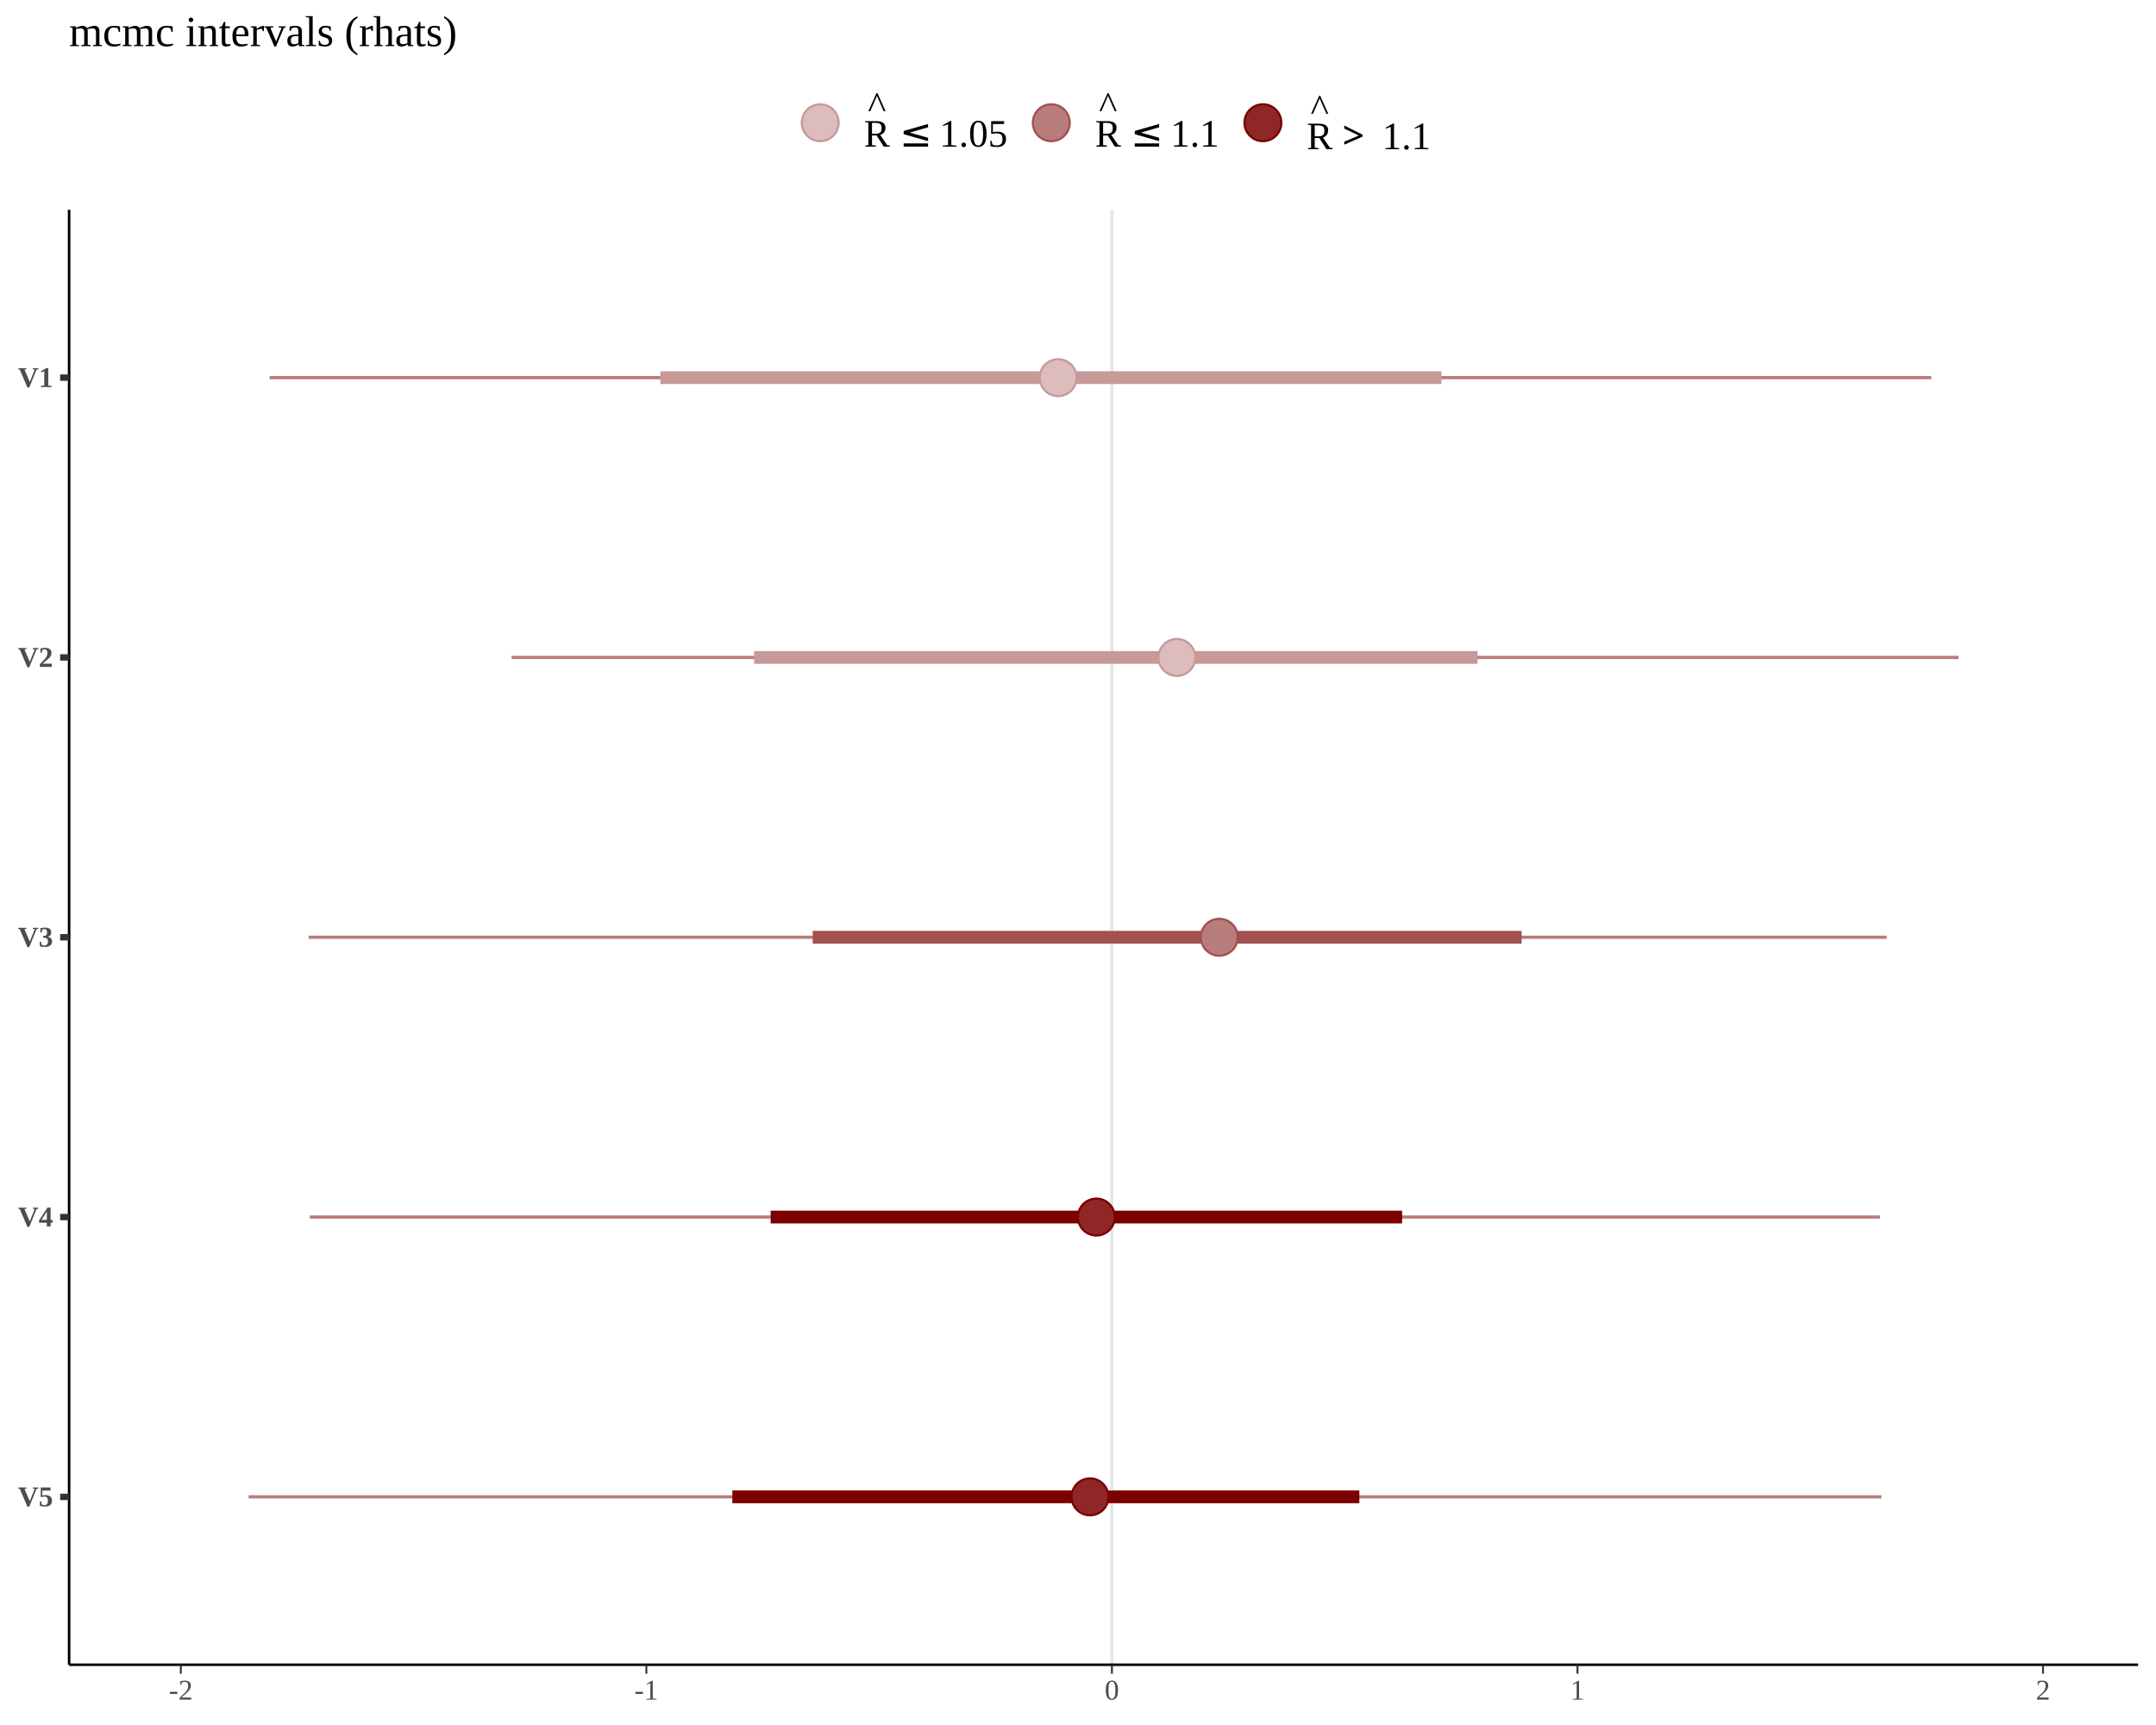
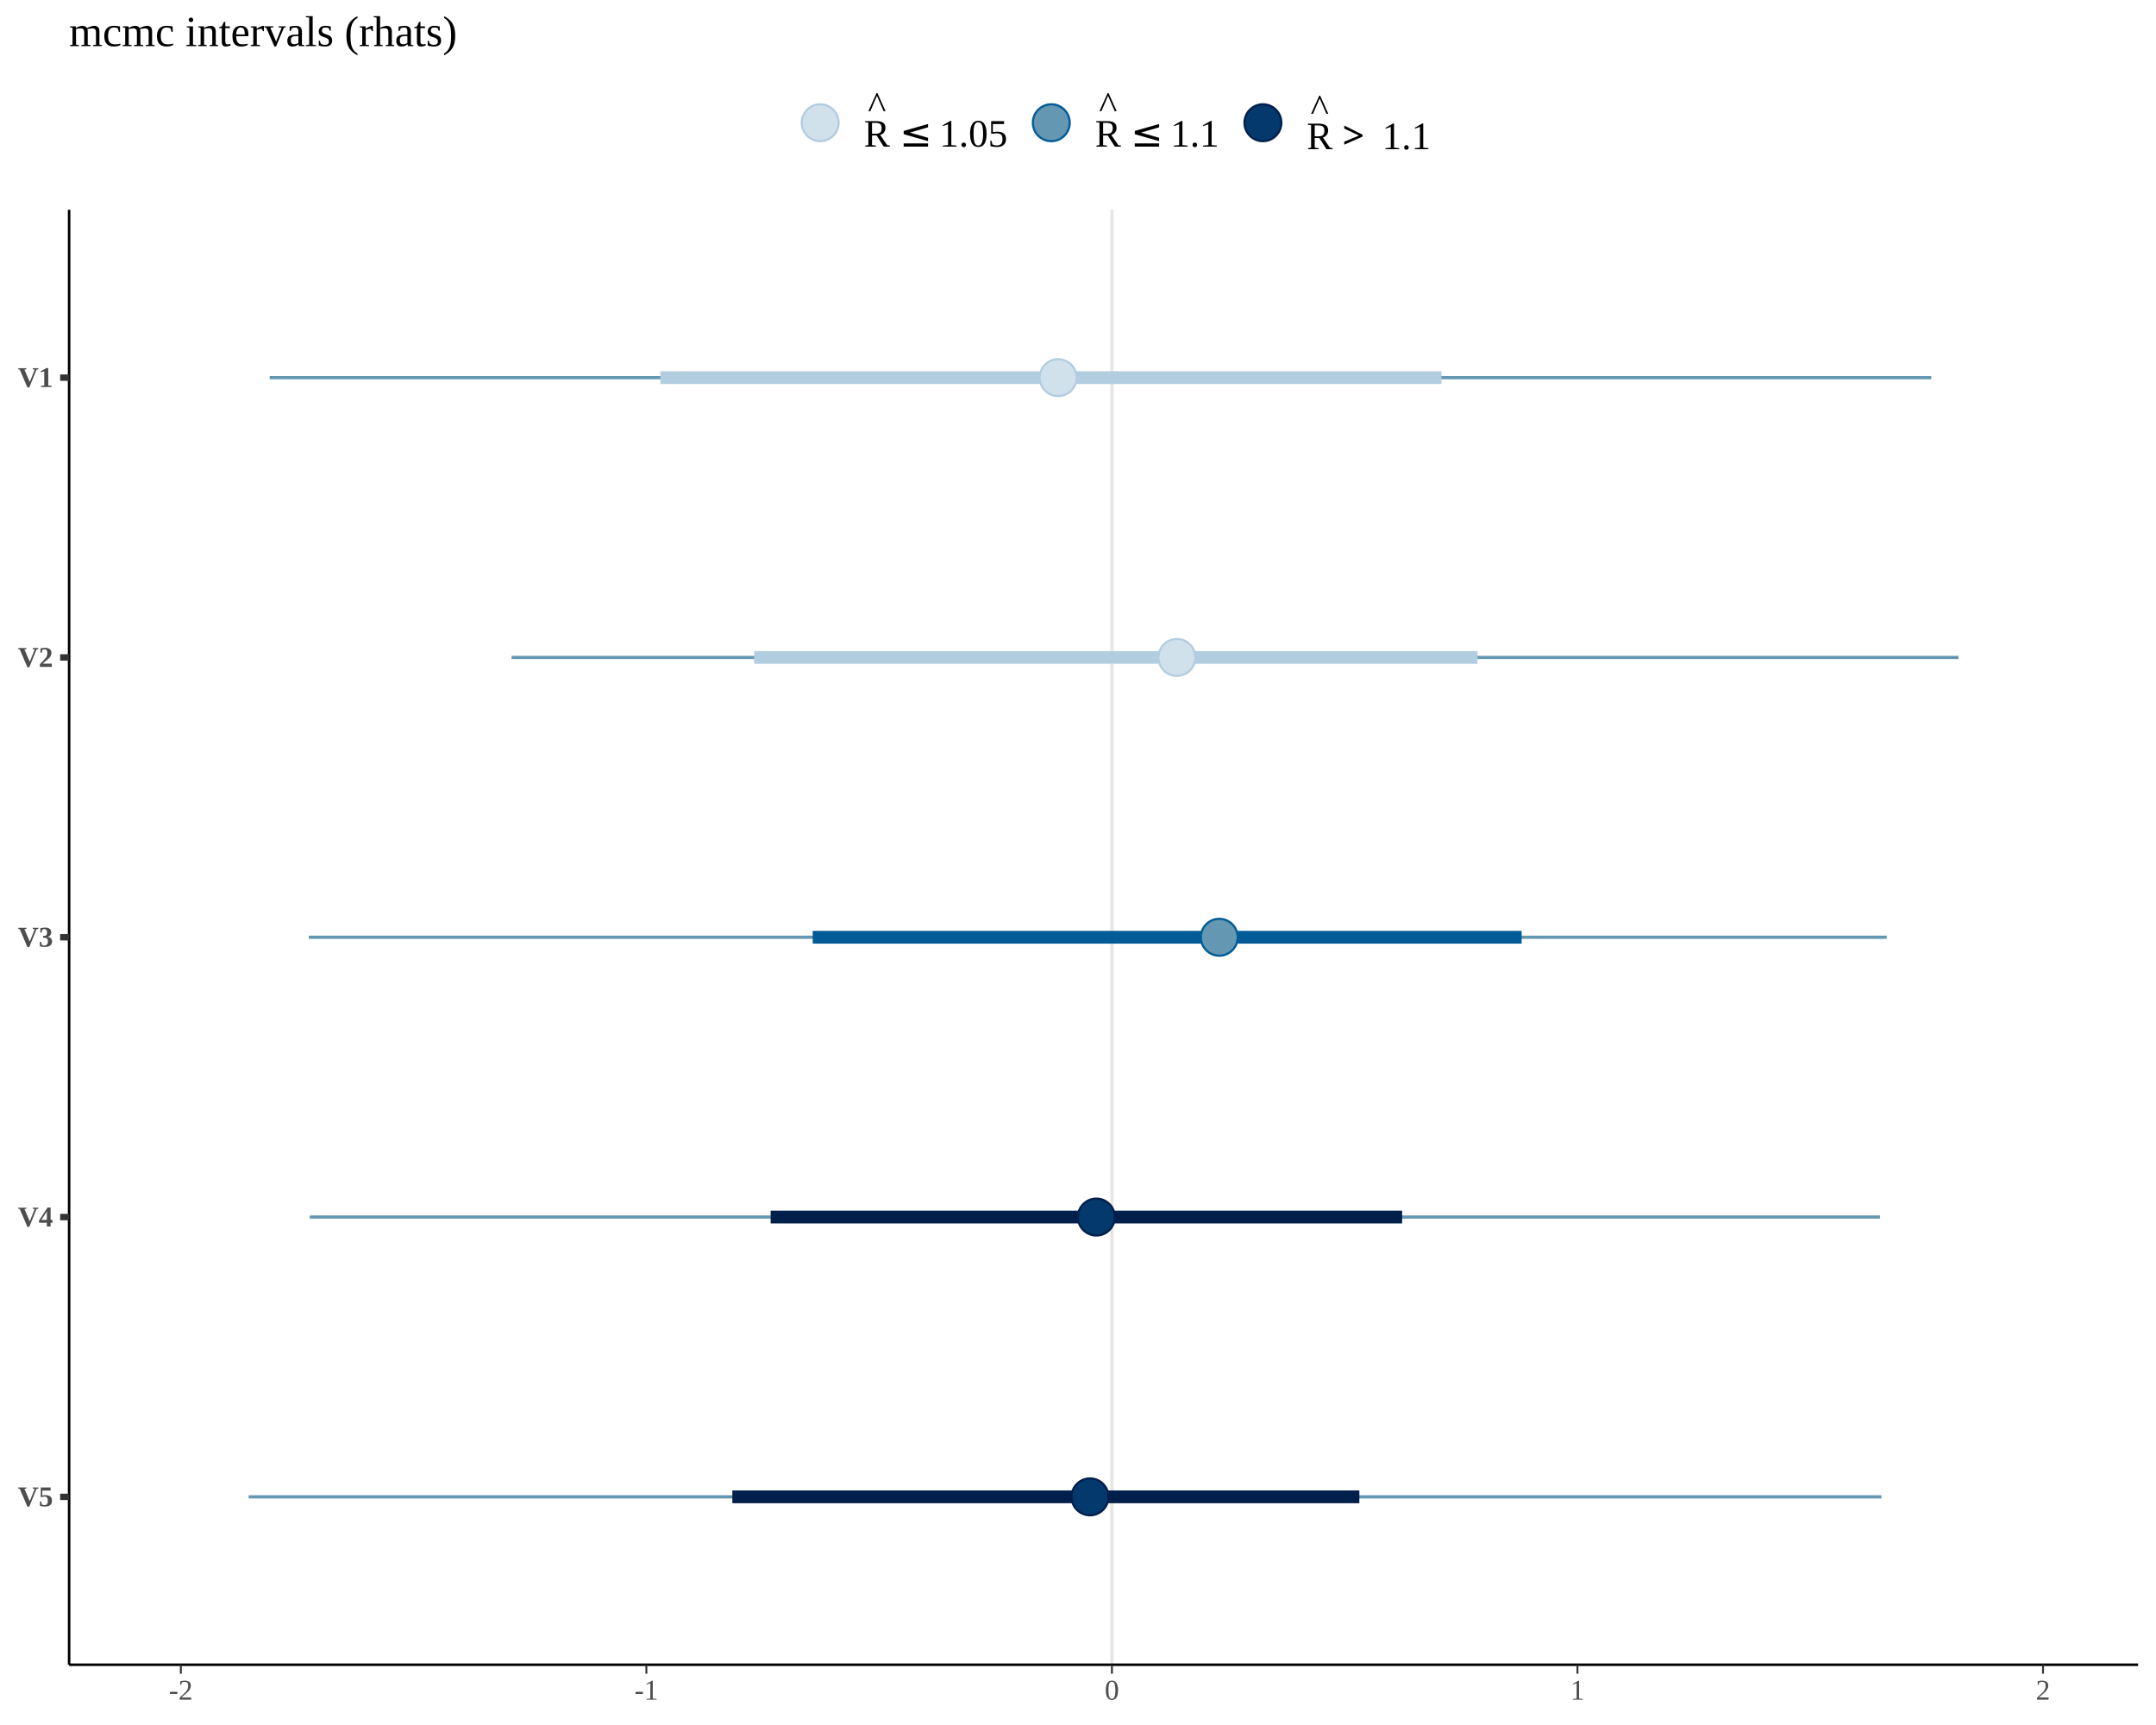
<svg xmlns="http://www.w3.org/2000/svg" viewBox="0 0 720.00 576.00">
  <defs>
    <style type="text/css">
    line, polyline, polygon, path, rect, circle {
      fill: none;
      stroke: #000000;
      stroke-linecap: round;
      stroke-linejoin: round;
      stroke-miterlimit: 10.00;
    }
  </style>
  </defs>
  <rect width="100%" height="100%" style="stroke: none; fill: #FFFFFF;" />
  <defs>
    <clipPath id="cpMjMuMDh8NzE0LjAyfDU1NS44OHw3MC4wNQ==">
      <rect x="23.08" y="70.05" width="690.95" height="485.83" />
    </clipPath>
  </defs>
  <line x1="371.33" y1="555.88" x2="371.33" y2="70.05" style="stroke-width: 1.07; stroke: #E5E5E5; stroke-linecap: butt;" clip-path="url(#cpMjMuMDh8NzE0LjAyfDU1NS44OHw3MC4wNQ==)" />
-   <line x1="90.05" y1="126.10" x2="644.96" y2="126.10" style="stroke-width: 1.07; stroke: #B97C7C; stroke-linecap: butt;" clip-path="url(#cpMjMuMDh8NzE0LjAyfDU1NS44OHw3MC4wNQ==)" />
-   <line x1="170.84" y1="219.53" x2="654.06" y2="219.53" style="stroke-width: 1.07; stroke: #B97C7C; stroke-linecap: butt;" clip-path="url(#cpMjMuMDh8NzE0LjAyfDU1NS44OHw3MC4wNQ==)" />
-   <line x1="103.10" y1="312.96" x2="630.07" y2="312.96" style="stroke-width: 1.07; stroke: #B97C7C; stroke-linecap: butt;" clip-path="url(#cpMjMuMDh8NzE0LjAyfDU1NS44OHw3MC4wNQ==)" />
-   <line x1="103.46" y1="406.39" x2="627.82" y2="406.39" style="stroke-width: 1.07; stroke: #B97C7C; stroke-linecap: butt;" clip-path="url(#cpMjMuMDh8NzE0LjAyfDU1NS44OHw3MC4wNQ==)" />
-   <line x1="83.03" y1="499.82" x2="628.33" y2="499.82" style="stroke-width: 1.07; stroke: #B97C7C; stroke-linecap: butt;" clip-path="url(#cpMjMuMDh8NzE0LjAyfDU1NS44OHw3MC4wNQ==)" />
-   <line x1="220.53" y1="126.10" x2="481.38" y2="126.10" style="stroke-width: 4.27; stroke: #C79999; stroke-linecap: butt;" clip-path="url(#cpMjMuMDh8NzE0LjAyfDU1NS44OHw3MC4wNQ==)" />
-   <line x1="251.85" y1="219.53" x2="493.43" y2="219.53" style="stroke-width: 4.27; stroke: #C79999; stroke-linecap: butt;" clip-path="url(#cpMjMuMDh8NzE0LjAyfDU1NS44OHw3MC4wNQ==)" />
-   <line x1="271.41" y1="312.96" x2="508.15" y2="312.96" style="stroke-width: 4.27; stroke: #A25050; stroke-linecap: butt;" clip-path="url(#cpMjMuMDh8NzE0LjAyfDU1NS44OHw3MC4wNQ==)" />
-   <line x1="257.36" y1="406.39" x2="468.24" y2="406.39" style="stroke-width: 4.27; stroke: #7C0000; stroke-linecap: butt;" clip-path="url(#cpMjMuMDh8NzE0LjAyfDU1NS44OHw3MC4wNQ==)" />
-   <line x1="244.57" y1="499.82" x2="453.96" y2="499.82" style="stroke-width: 4.27; stroke: #7C0000; stroke-linecap: butt;" clip-path="url(#cpMjMuMDh8NzE0LjAyfDU1NS44OHw3MC4wNQ==)" />
-   <circle cx="353.37" cy="126.10" r="4.62pt" style="stroke-width: 0.71; stroke: #C79999; fill: #DCBCBC;" clip-path="url(#cpMjMuMDh8NzE0LjAyfDU1NS44OHw3MC4wNQ==)" />
-   <circle cx="393.02" cy="219.53" r="4.62pt" style="stroke-width: 0.71; stroke: #C79999; fill: #DCBCBC;" clip-path="url(#cpMjMuMDh8NzE0LjAyfDU1NS44OHw3MC4wNQ==)" />
-   <circle cx="407.18" cy="312.96" r="4.62pt" style="stroke-width: 0.71; stroke: #A25050; fill: #B97C7C;" clip-path="url(#cpMjMuMDh8NzE0LjAyfDU1NS44OHw3MC4wNQ==)" />
-   <circle cx="366.13" cy="406.39" r="4.62pt" style="stroke-width: 0.71; stroke: #7C0000; fill: #8F2727;" clip-path="url(#cpMjMuMDh8NzE0LjAyfDU1NS44OHw3MC4wNQ==)" />
-   <circle cx="364.01" cy="499.82" r="4.62pt" style="stroke-width: 0.71; stroke: #7C0000; fill: #8F2727;" clip-path="url(#cpMjMuMDh8NzE0LjAyfDU1NS44OHw3MC4wNQ==)" />
+   <line x1="90.05" y1="126.10" x2="644.96" y2="126.10" style="stroke-width: 1.07; stroke: #6497B1; stroke-linecap: butt;" clip-path="url(#cpMjMuMDh8NzE0LjAyfDU1NS44OHw3MC4wNQ==)" />
+   <line x1="170.84" y1="219.53" x2="654.06" y2="219.53" style="stroke-width: 1.07; stroke: #6497B1; stroke-linecap: butt;" clip-path="url(#cpMjMuMDh8NzE0LjAyfDU1NS44OHw3MC4wNQ==)" />
+   <line x1="103.10" y1="312.96" x2="630.07" y2="312.96" style="stroke-width: 1.07; stroke: #6497B1; stroke-linecap: butt;" clip-path="url(#cpMjMuMDh8NzE0LjAyfDU1NS44OHw3MC4wNQ==)" />
+   <line x1="103.46" y1="406.39" x2="627.82" y2="406.39" style="stroke-width: 1.07; stroke: #6497B1; stroke-linecap: butt;" clip-path="url(#cpMjMuMDh8NzE0LjAyfDU1NS44OHw3MC4wNQ==)" />
+   <line x1="83.03" y1="499.82" x2="628.33" y2="499.82" style="stroke-width: 1.07; stroke: #6497B1; stroke-linecap: butt;" clip-path="url(#cpMjMuMDh8NzE0LjAyfDU1NS44OHw3MC4wNQ==)" />
+   <line x1="220.53" y1="126.10" x2="481.38" y2="126.10" style="stroke-width: 4.27; stroke: #B3CDE0; stroke-linecap: butt;" clip-path="url(#cpMjMuMDh8NzE0LjAyfDU1NS44OHw3MC4wNQ==)" />
+   <line x1="251.85" y1="219.53" x2="493.43" y2="219.53" style="stroke-width: 4.27; stroke: #B3CDE0; stroke-linecap: butt;" clip-path="url(#cpMjMuMDh8NzE0LjAyfDU1NS44OHw3MC4wNQ==)" />
+   <line x1="271.41" y1="312.96" x2="508.15" y2="312.96" style="stroke-width: 4.27; stroke: #005B96; stroke-linecap: butt;" clip-path="url(#cpMjMuMDh8NzE0LjAyfDU1NS44OHw3MC4wNQ==)" />
+   <line x1="257.36" y1="406.39" x2="468.24" y2="406.39" style="stroke-width: 4.27; stroke: #011F4B; stroke-linecap: butt;" clip-path="url(#cpMjMuMDh8NzE0LjAyfDU1NS44OHw3MC4wNQ==)" />
+   <line x1="244.57" y1="499.82" x2="453.96" y2="499.82" style="stroke-width: 4.27; stroke: #011F4B; stroke-linecap: butt;" clip-path="url(#cpMjMuMDh8NzE0LjAyfDU1NS44OHw3MC4wNQ==)" />
+   <circle cx="353.37" cy="126.10" r="4.62pt" style="stroke-width: 0.71; stroke: #B3CDE0; fill: #D1E1EC;" clip-path="url(#cpMjMuMDh8NzE0LjAyfDU1NS44OHw3MC4wNQ==)" />
+   <circle cx="393.02" cy="219.53" r="4.62pt" style="stroke-width: 0.71; stroke: #B3CDE0; fill: #D1E1EC;" clip-path="url(#cpMjMuMDh8NzE0LjAyfDU1NS44OHw3MC4wNQ==)" />
+   <circle cx="407.18" cy="312.96" r="4.62pt" style="stroke-width: 0.71; stroke: #005B96; fill: #6497B1;" clip-path="url(#cpMjMuMDh8NzE0LjAyfDU1NS44OHw3MC4wNQ==)" />
+   <circle cx="366.13" cy="406.39" r="4.62pt" style="stroke-width: 0.71; stroke: #011F4B; fill: #03396C;" clip-path="url(#cpMjMuMDh8NzE0LjAyfDU1NS44OHw3MC4wNQ==)" />
+   <circle cx="364.01" cy="499.82" r="4.62pt" style="stroke-width: 0.71; stroke: #011F4B; fill: #03396C;" clip-path="url(#cpMjMuMDh8NzE0LjAyfDU1NS44OHw3MC4wNQ==)" />
  <defs>
    <clipPath id="cpMC4wMHw3MjAuMDB8NTc2LjAwfDAuMDA=">
      <rect x="0.00" y="0.00" width="720.00" height="576.00" />
    </clipPath>
  </defs>
  <polyline points="23.08,555.88 23.08,70.05 " style="stroke-width: 0.85; stroke-linecap: butt;" clip-path="url(#cpMC4wMHw3MjAuMDB8NTc2LjAwfDAuMDA=)" />
  <g clip-path="url(#cpMC4wMHw3MjAuMDB8NTc2LjAwfDAuMDA=)">
    <text x="5.98" y="502.96" style="font-size: 9.60px; font-weight: bold; fill: #4D4D4D; font-family: Liberation Serif;" textLength="11.72px" lengthAdjust="spacingAndGlyphs">V5</text>
  </g>
  <g clip-path="url(#cpMC4wMHw3MjAuMDB8NTc2LjAwfDAuMDA=)">
    <text x="5.98" y="409.53" style="font-size: 9.60px; font-weight: bold; fill: #4D4D4D; font-family: Liberation Serif;" textLength="11.72px" lengthAdjust="spacingAndGlyphs">V4</text>
  </g>
  <g clip-path="url(#cpMC4wMHw3MjAuMDB8NTc2LjAwfDAuMDA=)">
    <text x="5.98" y="316.10" style="font-size: 9.60px; font-weight: bold; fill: #4D4D4D; font-family: Liberation Serif;" textLength="11.72px" lengthAdjust="spacingAndGlyphs">V3</text>
  </g>
  <g clip-path="url(#cpMC4wMHw3MjAuMDB8NTc2LjAwfDAuMDA=)">
    <text x="5.98" y="222.67" style="font-size: 9.60px; font-weight: bold; fill: #4D4D4D; font-family: Liberation Serif;" textLength="11.72px" lengthAdjust="spacingAndGlyphs">V2</text>
  </g>
  <g clip-path="url(#cpMC4wMHw3MjAuMDB8NTc2LjAwfDAuMDA=)">
    <text x="5.98" y="129.24" style="font-size: 9.60px; font-weight: bold; fill: #4D4D4D; font-family: Liberation Serif;" textLength="11.72px" lengthAdjust="spacingAndGlyphs">V1</text>
  </g>
  <polyline points="20.09,499.82 23.08,499.82 " style="stroke-width: 2.13; stroke: #333333; stroke-linecap: butt;" clip-path="url(#cpMC4wMHw3MjAuMDB8NTc2LjAwfDAuMDA=)" />
  <polyline points="20.09,406.39 23.08,406.39 " style="stroke-width: 2.13; stroke: #333333; stroke-linecap: butt;" clip-path="url(#cpMC4wMHw3MjAuMDB8NTc2LjAwfDAuMDA=)" />
  <polyline points="20.09,312.96 23.08,312.96 " style="stroke-width: 2.13; stroke: #333333; stroke-linecap: butt;" clip-path="url(#cpMC4wMHw3MjAuMDB8NTc2LjAwfDAuMDA=)" />
  <polyline points="20.09,219.53 23.08,219.53 " style="stroke-width: 2.13; stroke: #333333; stroke-linecap: butt;" clip-path="url(#cpMC4wMHw3MjAuMDB8NTc2LjAwfDAuMDA=)" />
  <polyline points="20.09,126.10 23.08,126.10 " style="stroke-width: 2.13; stroke: #333333; stroke-linecap: butt;" clip-path="url(#cpMC4wMHw3MjAuMDB8NTc2LjAwfDAuMDA=)" />
  <polyline points="23.08,555.88 714.02,555.88 " style="stroke-width: 0.85; stroke-linecap: butt;" clip-path="url(#cpMC4wMHw3MjAuMDB8NTc2LjAwfDAuMDA=)" />
  <polyline points="60.39,558.87 60.39,555.88 " style="stroke-width: 0.64; stroke: #333333; stroke-linecap: butt;" clip-path="url(#cpMC4wMHw3MjAuMDB8NTc2LjAwfDAuMDA=)" />
  <polyline points="215.86,558.87 215.86,555.88 " style="stroke-width: 0.64; stroke: #333333; stroke-linecap: butt;" clip-path="url(#cpMC4wMHw3MjAuMDB8NTc2LjAwfDAuMDA=)" />
  <polyline points="371.33,558.87 371.33,555.88 " style="stroke-width: 0.64; stroke: #333333; stroke-linecap: butt;" clip-path="url(#cpMC4wMHw3MjAuMDB8NTc2LjAwfDAuMDA=)" />
  <polyline points="526.80,558.87 526.80,555.88 " style="stroke-width: 0.64; stroke: #333333; stroke-linecap: butt;" clip-path="url(#cpMC4wMHw3MjAuMDB8NTc2LjAwfDAuMDA=)" />
  <polyline points="682.27,558.87 682.27,555.88 " style="stroke-width: 0.64; stroke: #333333; stroke-linecap: butt;" clip-path="url(#cpMC4wMHw3MjAuMDB8NTc2LjAwfDAuMDA=)" />
  <g clip-path="url(#cpMC4wMHw3MjAuMDB8NTc2LjAwfDAuMDA=)">
    <text x="56.39" y="567.54" style="font-size: 9.60px; fill: #4D4D4D; font-family: Liberation Serif;" textLength="7.98px" lengthAdjust="spacingAndGlyphs">-2</text>
  </g>
  <g clip-path="url(#cpMC4wMHw3MjAuMDB8NTc2LjAwfDAuMDA=)">
    <text x="211.86" y="567.54" style="font-size: 9.60px; fill: #4D4D4D; font-family: Liberation Serif;" textLength="7.98px" lengthAdjust="spacingAndGlyphs">-1</text>
  </g>
  <g clip-path="url(#cpMC4wMHw3MjAuMDB8NTc2LjAwfDAuMDA=)">
    <text x="368.93" y="567.54" style="font-size: 9.60px; fill: #4D4D4D; font-family: Liberation Serif;" textLength="4.80px" lengthAdjust="spacingAndGlyphs">0</text>
  </g>
  <g clip-path="url(#cpMC4wMHw3MjAuMDB8NTc2LjAwfDAuMDA=)">
    <text x="524.40" y="567.54" style="font-size: 9.60px; fill: #4D4D4D; font-family: Liberation Serif;" textLength="4.80px" lengthAdjust="spacingAndGlyphs">1</text>
  </g>
  <g clip-path="url(#cpMC4wMHw3MjAuMDB8NTc2LjAwfDAuMDA=)">
    <text x="679.87" y="567.54" style="font-size: 9.60px; fill: #4D4D4D; font-family: Liberation Serif;" textLength="4.80px" lengthAdjust="spacingAndGlyphs">2</text>
  </g>
-   <circle cx="273.91" cy="40.98" r="4.62pt" style="stroke-width: 0.71; stroke: #C79999; fill: #DCBCBC;" clip-path="url(#cpMC4wMHw3MjAuMDB8NTc2LjAwfDAuMDA=)" />
-   <circle cx="351.08" cy="40.98" r="4.62pt" style="stroke-width: 0.71; stroke: #A25050; fill: #B97C7C;" clip-path="url(#cpMC4wMHw3MjAuMDB8NTc2LjAwfDAuMDA=)" />
-   <circle cx="421.75" cy="40.98" r="4.62pt" style="stroke-width: 0.71; stroke: #7C0000; fill: #8F2727;" clip-path="url(#cpMC4wMHw3MjAuMDB8NTc2LjAwfDAuMDA=)" />
+   <circle cx="273.91" cy="40.98" r="4.62pt" style="stroke-width: 0.71; stroke: #B3CDE0; fill: #D1E1EC;" clip-path="url(#cpMC4wMHw3MjAuMDB8NTc2LjAwfDAuMDA=)" />
+   <circle cx="351.08" cy="40.98" r="4.62pt" style="stroke-width: 0.71; stroke: #005B96; fill: #6497B1;" clip-path="url(#cpMC4wMHw3MjAuMDB8NTc2LjAwfDAuMDA=)" />
+   <circle cx="421.75" cy="40.98" r="4.62pt" style="stroke-width: 0.71; stroke: #011F4B; fill: #03396C;" clip-path="url(#cpMC4wMHw3MjAuMDB8NTc2LjAwfDAuMDA=)" />
  <g clip-path="url(#cpMC4wMHw3MjAuMDB8NTc2LjAwfDAuMDA=)">
    <text x="288.52" y="48.96" style="font-size: 13.00px; font-family: Liberation Serif;" textLength="8.67px" lengthAdjust="spacingAndGlyphs">R</text>
  </g>
  <g clip-path="url(#cpMC4wMHw3MjAuMDB8NTc2LjAwfDAuMDA=)">
    <text x="289.81" y="39.60" style="font-size: 13.00px; font-family: Liberation Serif;" textLength="6.09px" lengthAdjust="spacingAndGlyphs">^</text>
  </g>
  <g clip-path="url(#cpMC4wMHw3MjAuMDB8NTc2LjAwfDAuMDA=)">
    <text x="300.41" y="48.96" style="font-size: 13.00px; font-family: Symbola;" textLength="10.09px" lengthAdjust="spacingAndGlyphs">≤</text>
  </g>
  <g clip-path="url(#cpMC4wMHw3MjAuMDB8NTc2LjAwfDAuMDA=)">
    <text x="313.71" y="48.96" style="font-size: 13.00px; font-family: Liberation Serif;" textLength="22.75px" lengthAdjust="spacingAndGlyphs">1.05</text>
  </g>
  <g clip-path="url(#cpMC4wMHw3MjAuMDB8NTc2LjAwfDAuMDA=)">
    <text x="365.70" y="48.96" style="font-size: 13.00px; font-family: Liberation Serif;" textLength="8.67px" lengthAdjust="spacingAndGlyphs">R</text>
  </g>
  <g clip-path="url(#cpMC4wMHw3MjAuMDB8NTc2LjAwfDAuMDA=)">
    <text x="366.99" y="39.60" style="font-size: 13.00px; font-family: Liberation Serif;" textLength="6.09px" lengthAdjust="spacingAndGlyphs">^</text>
  </g>
  <g clip-path="url(#cpMC4wMHw3MjAuMDB8NTc2LjAwfDAuMDA=)">
    <text x="377.58" y="48.96" style="font-size: 13.00px; font-family: Symbola;" textLength="10.09px" lengthAdjust="spacingAndGlyphs">≤</text>
  </g>
  <g clip-path="url(#cpMC4wMHw3MjAuMDB8NTc2LjAwfDAuMDA=)">
    <text x="390.89" y="48.96" style="font-size: 13.00px; font-family: Liberation Serif;" textLength="16.25px" lengthAdjust="spacingAndGlyphs">1.1</text>
  </g>
  <g clip-path="url(#cpMC4wMHw3MjAuMDB8NTc2LjAwfDAuMDA=)">
    <text x="436.37" y="49.82" style="font-size: 13.00px; font-family: Liberation Serif;" textLength="8.67px" lengthAdjust="spacingAndGlyphs">R</text>
  </g>
  <g clip-path="url(#cpMC4wMHw3MjAuMDB8NTc2LjAwfDAuMDA=)">
    <text x="437.66" y="40.46" style="font-size: 13.00px; font-family: Liberation Serif;" textLength="6.09px" lengthAdjust="spacingAndGlyphs">^</text>
  </g>
  <g clip-path="url(#cpMC4wMHw3MjAuMDB8NTc2LjAwfDAuMDA=)">
    <text x="448.26" y="49.82" style="font-size: 13.00px; font-family: Symbola;" textLength="10.09px" lengthAdjust="spacingAndGlyphs">&gt;</text>
  </g>
  <g clip-path="url(#cpMC4wMHw3MjAuMDB8NTc2LjAwfDAuMDA=)">
    <text x="461.56" y="49.82" style="font-size: 13.00px; font-family: Liberation Serif;" textLength="16.25px" lengthAdjust="spacingAndGlyphs">1.1</text>
  </g>
  <g clip-path="url(#cpMC4wMHw3MjAuMDB8NTc2LjAwfDAuMDA=)">
    <text x="23.08" y="15.40" style="font-size: 14.40px; font-family: Liberation Serif;" textLength="129.50px" lengthAdjust="spacingAndGlyphs">mcmc intervals (rhats)</text>
  </g>
</svg>
